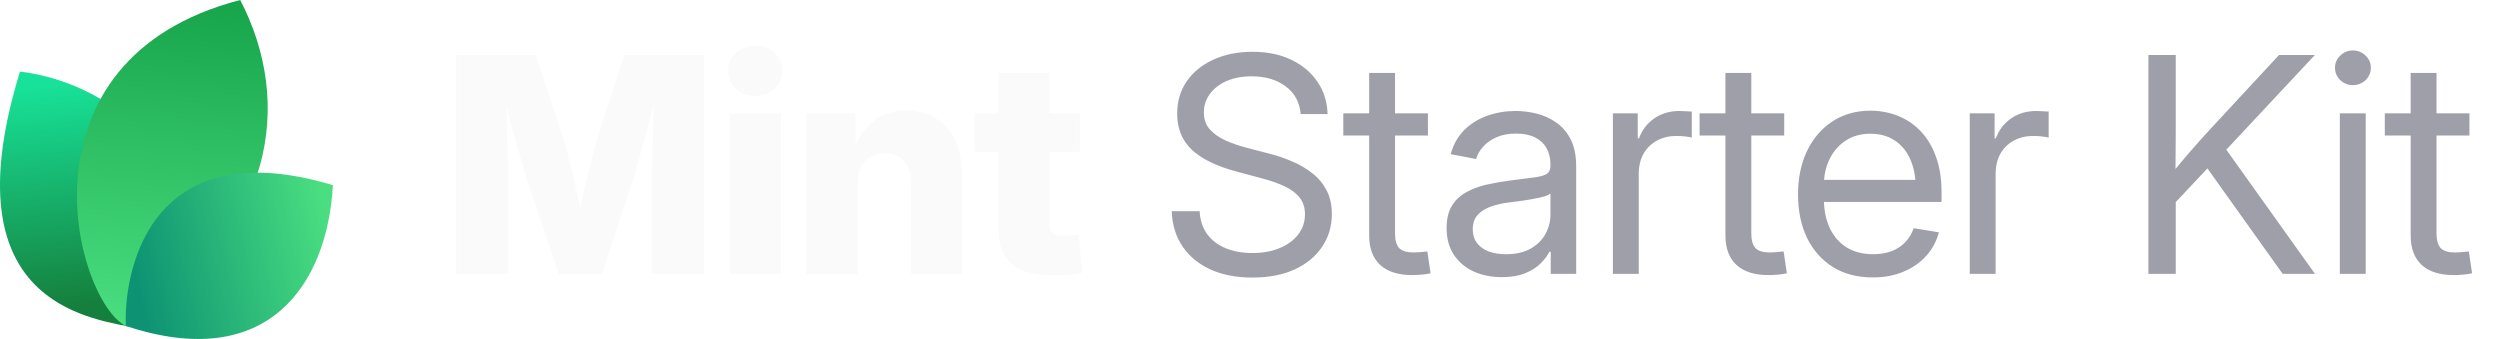
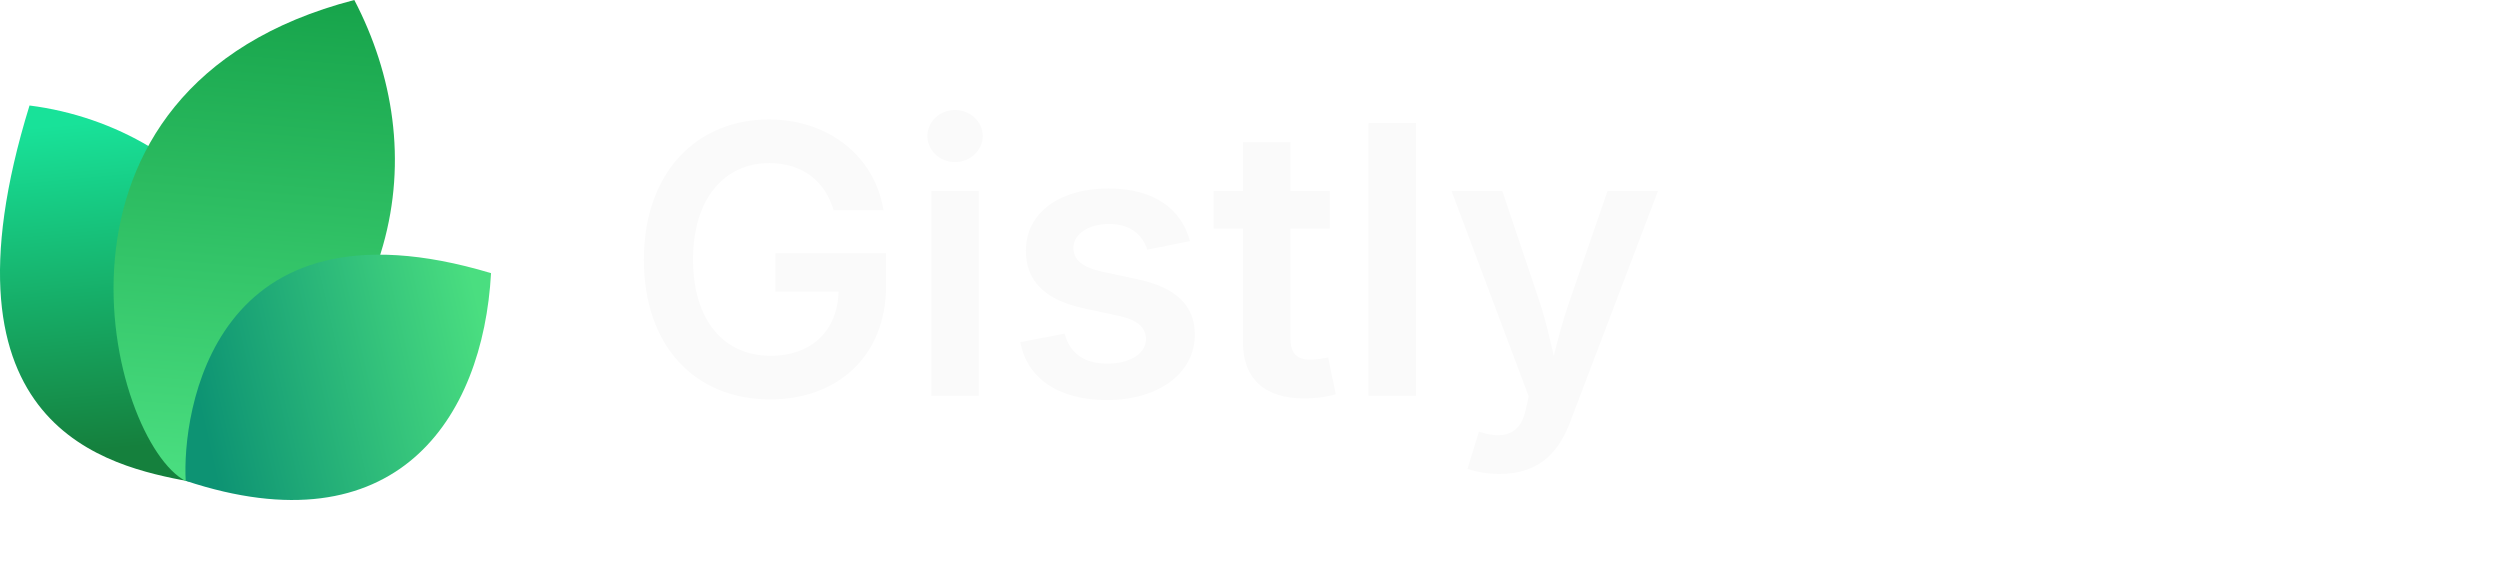
- <svg xmlns="http://www.w3.org/2000/svg" width="177" height="24" viewBox="0 0 177 24" fill="none">
-   <path d="M9.061 23.108C5.268 22.377 -3.391 20.627 1.417 5.064C9.634 6.099 16.973 14.064 9.061 23.108Z" fill="url(#paint0_linear_17557_2145)" />
-   <path d="M8.919 23.094C5.276 21.222 0.784 4.209 17.007 0C20.757 7.193 19.621 16.545 8.919 23.094Z" fill="url(#paint1_linear_17557_2145)" />
-   <path d="M8.914 23.079C8.735 19.882 10.159 9.085 23.57 13.111C23.181 20.123 18.984 26.418 8.914 23.079Z" fill="url(#paint2_linear_17557_2145)" />
-   <path d="M32.301 19.392V3.894H37.938L39.925 9.948C40.036 10.315 40.164 10.787 40.31 11.362C40.462 11.938 40.611 12.552 40.757 13.204C40.91 13.855 41.048 14.483 41.173 15.086C41.305 15.682 41.412 16.192 41.495 16.615H40.695C40.771 16.192 40.871 15.682 40.996 15.086C41.128 14.49 41.267 13.866 41.412 13.214C41.565 12.562 41.714 11.948 41.86 11.373C42.005 10.79 42.133 10.315 42.244 9.948L44.2 3.894H49.848V19.392H46.166V12.704C46.166 12.357 46.173 11.917 46.187 11.383C46.2 10.849 46.214 10.27 46.228 9.646C46.249 9.022 46.266 8.391 46.28 7.753C46.301 7.115 46.311 6.519 46.311 5.964H46.623C46.485 6.561 46.332 7.181 46.166 7.826C45.999 8.471 45.833 9.102 45.666 9.719C45.507 10.336 45.351 10.901 45.198 11.414C45.053 11.928 44.928 12.357 44.824 12.704L42.608 19.392H39.561L37.314 12.704C37.203 12.357 37.072 11.928 36.919 11.414C36.773 10.901 36.614 10.34 36.441 9.729C36.274 9.112 36.104 8.481 35.931 7.836C35.764 7.192 35.608 6.567 35.463 5.964H35.827C35.834 6.512 35.844 7.105 35.858 7.743C35.872 8.374 35.886 9.005 35.9 9.636C35.92 10.26 35.938 10.839 35.952 11.373C35.965 11.907 35.972 12.351 35.972 12.704V19.392H32.301ZM51.668 19.392V8.024H55.288V19.392H51.668ZM53.468 6.786C52.927 6.786 52.473 6.616 52.105 6.276C51.738 5.93 51.554 5.507 51.554 5.007C51.554 4.508 51.738 4.088 52.105 3.749C52.473 3.409 52.927 3.239 53.468 3.239C54.009 3.239 54.463 3.409 54.83 3.749C55.198 4.082 55.382 4.501 55.382 5.007C55.382 5.507 55.198 5.93 54.83 6.276C54.463 6.616 54.009 6.786 53.468 6.786ZM60.708 13.027V19.392H57.088V8.024H60.551L60.593 10.967H60.281C60.593 10.024 61.061 9.268 61.685 8.7C62.309 8.124 63.138 7.836 64.171 7.836C64.975 7.836 65.672 8.017 66.262 8.377C66.851 8.731 67.302 9.234 67.614 9.885C67.933 10.537 68.092 11.307 68.092 12.194V19.392H64.483V12.912C64.483 12.26 64.32 11.754 63.994 11.394C63.675 11.033 63.221 10.853 62.632 10.853C62.25 10.853 61.914 10.936 61.623 11.102C61.332 11.269 61.106 11.515 60.947 11.841C60.787 12.16 60.708 12.555 60.708 13.027ZM76.456 8.024V10.749H69.008V8.024H76.456ZM70.683 5.163H74.292V15.783C74.292 16.102 74.361 16.334 74.5 16.48C74.646 16.625 74.899 16.698 75.259 16.698C75.405 16.698 75.596 16.688 75.831 16.667C76.074 16.646 76.251 16.629 76.362 16.615L76.632 19.309C76.313 19.378 75.963 19.427 75.582 19.455C75.207 19.482 74.836 19.496 74.469 19.496C73.2 19.496 72.25 19.222 71.619 18.674C70.995 18.127 70.683 17.308 70.683 16.22V5.163Z" fill="#FAFAFA" />
-   <path d="M88.667 19.652C87.523 19.652 86.528 19.458 85.682 19.07C84.843 18.681 84.188 18.137 83.716 17.437C83.245 16.736 82.992 15.908 82.957 14.951H84.933C84.968 15.596 85.148 16.14 85.474 16.584C85.8 17.021 86.24 17.354 86.795 17.582C87.35 17.804 87.974 17.915 88.667 17.915C89.388 17.915 90.026 17.801 90.581 17.572C91.143 17.343 91.583 17.024 91.902 16.615C92.228 16.199 92.391 15.717 92.391 15.169C92.391 14.698 92.266 14.306 92.017 13.994C91.767 13.675 91.413 13.408 90.956 13.193C90.498 12.978 89.954 12.787 89.323 12.621L87.502 12.132C86.123 11.765 85.082 11.255 84.382 10.603C83.689 9.944 83.342 9.095 83.342 8.055C83.342 7.174 83.571 6.404 84.028 5.746C84.486 5.087 85.117 4.577 85.921 4.217C86.726 3.849 87.645 3.666 88.678 3.666C89.718 3.666 90.63 3.853 91.413 4.227C92.204 4.602 92.824 5.122 93.275 5.787C93.726 6.446 93.965 7.209 93.993 8.076H92.089C92.013 7.23 91.656 6.574 91.018 6.11C90.387 5.638 89.586 5.403 88.615 5.403C87.95 5.403 87.36 5.513 86.847 5.735C86.341 5.957 85.946 6.262 85.661 6.651C85.377 7.032 85.235 7.469 85.235 7.961C85.235 8.447 85.377 8.849 85.661 9.168C85.946 9.48 86.317 9.74 86.774 9.948C87.232 10.149 87.724 10.319 88.251 10.457L89.884 10.884C90.439 11.023 90.977 11.206 91.496 11.435C92.023 11.657 92.495 11.934 92.911 12.267C93.334 12.593 93.67 12.995 93.92 13.474C94.17 13.945 94.294 14.504 94.294 15.149C94.294 16.015 94.066 16.788 93.608 17.468C93.157 18.148 92.512 18.681 91.673 19.07C90.834 19.458 89.832 19.652 88.667 19.652ZM101.097 8.024V9.594H95.106V8.024H101.097ZM96.937 5.163H98.767V16.521C98.767 17 98.865 17.347 99.059 17.562C99.26 17.77 99.6 17.874 100.078 17.874C100.21 17.874 100.366 17.867 100.546 17.853C100.733 17.832 100.903 17.815 101.056 17.801L101.285 19.351C101.097 19.392 100.886 19.423 100.65 19.444C100.414 19.465 100.189 19.475 99.974 19.475C98.996 19.475 98.244 19.236 97.717 18.758C97.197 18.272 96.937 17.579 96.937 16.677V5.163ZM106.33 19.621C105.595 19.621 104.932 19.489 104.343 19.226C103.754 18.955 103.285 18.564 102.939 18.05C102.592 17.53 102.419 16.896 102.419 16.147C102.419 15.495 102.547 14.965 102.804 14.556C103.06 14.146 103.403 13.828 103.833 13.599C104.263 13.363 104.742 13.186 105.269 13.068C105.796 12.95 106.333 12.857 106.881 12.787C107.574 12.69 108.132 12.617 108.555 12.569C108.978 12.52 109.287 12.441 109.481 12.33C109.675 12.212 109.772 12.014 109.772 11.737V11.654C109.772 11.203 109.679 10.815 109.492 10.489C109.311 10.163 109.041 9.91 108.68 9.729C108.32 9.549 107.872 9.459 107.338 9.459C106.805 9.459 106.34 9.546 105.945 9.719C105.556 9.892 105.241 10.118 104.998 10.395C104.755 10.665 104.593 10.953 104.509 11.258L102.71 10.915C102.897 10.222 103.22 9.65 103.677 9.199C104.135 8.748 104.679 8.412 105.31 8.19C105.941 7.968 106.607 7.857 107.307 7.857C107.8 7.857 108.295 7.92 108.795 8.044C109.301 8.169 109.765 8.381 110.188 8.679C110.611 8.97 110.951 9.369 111.208 9.875C111.464 10.374 111.593 11.005 111.593 11.768V19.392H109.793V17.822H109.7C109.568 18.085 109.363 18.359 109.086 18.643C108.809 18.921 108.444 19.153 107.994 19.34C107.543 19.527 106.988 19.621 106.33 19.621ZM106.621 17.998C107.321 17.998 107.904 17.867 108.368 17.603C108.84 17.333 109.19 16.986 109.419 16.563C109.654 16.133 109.772 15.682 109.772 15.211V13.692C109.703 13.769 109.554 13.841 109.325 13.911C109.096 13.973 108.829 14.032 108.524 14.088C108.226 14.143 107.921 14.192 107.609 14.233C107.304 14.275 107.033 14.309 106.798 14.337C106.354 14.393 105.938 14.49 105.549 14.628C105.168 14.76 104.86 14.954 104.624 15.211C104.388 15.467 104.27 15.811 104.27 16.241C104.27 16.615 104.367 16.934 104.561 17.198C104.762 17.461 105.04 17.662 105.393 17.801C105.747 17.933 106.156 17.998 106.621 17.998ZM114.193 19.392V8.024H115.951V9.792H116.045C116.253 9.209 116.61 8.741 117.116 8.388C117.622 8.034 118.219 7.857 118.905 7.857C119.058 7.857 119.217 7.864 119.384 7.878C119.55 7.885 119.682 7.892 119.779 7.899V9.74C119.716 9.719 119.578 9.695 119.363 9.667C119.155 9.639 118.922 9.625 118.666 9.625C118.174 9.625 117.726 9.733 117.324 9.948C116.922 10.163 116.603 10.471 116.367 10.874C116.138 11.276 116.024 11.758 116.024 12.319V19.392H114.193ZM126.322 8.024V9.594H120.33V8.024H126.322ZM122.161 5.163H123.992V16.521C123.992 17 124.089 17.347 124.283 17.562C124.484 17.77 124.824 17.874 125.302 17.874C125.434 17.874 125.59 17.867 125.77 17.853C125.958 17.832 126.127 17.815 126.28 17.801L126.509 19.351C126.322 19.392 126.11 19.423 125.874 19.444C125.639 19.465 125.413 19.475 125.198 19.475C124.221 19.475 123.468 19.236 122.941 18.758C122.421 18.272 122.161 17.579 122.161 16.677V5.163ZM132.604 19.642C131.502 19.642 130.555 19.396 129.765 18.903C128.974 18.404 128.364 17.714 127.934 16.834C127.511 15.946 127.3 14.927 127.3 13.775C127.3 12.611 127.511 11.584 127.934 10.697C128.364 9.802 128.964 9.102 129.734 8.596C130.51 8.089 131.408 7.836 132.428 7.836C133.1 7.836 133.738 7.954 134.341 8.19C134.952 8.426 135.489 8.783 135.954 9.261C136.425 9.74 136.793 10.343 137.056 11.071C137.327 11.792 137.462 12.645 137.462 13.63V14.296H128.433V12.735H136.463L135.631 13.297C135.631 12.541 135.506 11.876 135.257 11.3C135.007 10.725 134.643 10.277 134.165 9.958C133.686 9.632 133.107 9.469 132.428 9.469C131.748 9.469 131.162 9.632 130.67 9.958C130.177 10.284 129.796 10.725 129.526 11.279C129.262 11.827 129.13 12.441 129.13 13.12V14.046C129.13 14.864 129.273 15.572 129.557 16.168C129.841 16.757 130.243 17.211 130.763 17.53C131.283 17.842 131.901 17.998 132.615 17.998C133.093 17.998 133.523 17.929 133.905 17.79C134.293 17.645 134.619 17.433 134.882 17.156C135.153 16.879 135.354 16.546 135.486 16.157L137.275 16.449C137.108 17.08 136.81 17.634 136.38 18.113C135.95 18.591 135.413 18.966 134.768 19.236C134.123 19.507 133.402 19.642 132.604 19.642ZM139.459 19.392V8.024H141.217V9.792H141.311C141.519 9.209 141.876 8.741 142.382 8.388C142.888 8.034 143.485 7.857 144.171 7.857C144.324 7.857 144.483 7.864 144.649 7.878C144.816 7.885 144.948 7.892 145.045 7.899V9.74C144.982 9.719 144.844 9.695 144.629 9.667C144.421 9.639 144.188 9.625 143.932 9.625C143.439 9.625 142.992 9.733 142.59 9.948C142.188 10.163 141.869 10.471 141.633 10.874C141.404 11.276 141.29 11.758 141.29 12.319V19.392H139.459ZM153.429 14.961V12.715C153.783 12.257 154.136 11.82 154.49 11.404C154.844 10.981 155.204 10.565 155.572 10.156C155.939 9.74 156.314 9.327 156.695 8.918L161.355 3.894H163.893L157.277 10.967H157.184L153.429 14.961ZM152.108 19.392V3.894H154.043V9.241L154.022 12.559L154.043 13.505V19.392H152.108ZM161.615 19.392L155.967 11.477L157.173 9.969L163.903 19.392H161.615ZM165.661 19.392V8.024H167.492V19.392H165.661ZM166.587 6.027C166.24 6.027 165.942 5.909 165.692 5.673C165.443 5.43 165.318 5.139 165.318 4.799C165.318 4.459 165.443 4.172 165.692 3.936C165.942 3.693 166.24 3.572 166.587 3.572C166.934 3.572 167.232 3.693 167.482 3.936C167.731 4.172 167.856 4.459 167.856 4.799C167.856 5.139 167.731 5.43 167.482 5.673C167.232 5.909 166.934 6.027 166.587 6.027ZM174.836 8.024V9.594H168.844V8.024H174.836ZM170.675 5.163H172.506V16.521C172.506 17 172.603 17.347 172.797 17.562C172.998 17.77 173.338 17.874 173.816 17.874C173.948 17.874 174.104 17.867 174.284 17.853C174.472 17.832 174.641 17.815 174.794 17.801L175.023 19.351C174.836 19.392 174.624 19.423 174.388 19.444C174.153 19.465 173.927 19.475 173.712 19.475C172.735 19.475 171.982 19.236 171.455 18.758C170.935 18.272 170.675 17.579 170.675 16.677V5.163Z" fill="#9F9FA9" />
+ <svg xmlns="http://www.w3.org/2000/svg" width="120" height="28" viewBox="0 0 120 28" fill="none">
+   <path d="M9.061 23.108C5.268 22.377 -3.391 20.627 1.417 5.064C9.634 6.099 16.973 14.064 9.061 23.108Z" fill="url(#paint0_linear_dark)" />
+   <path d="M8.919 23.094C5.276 21.222 0.784 4.209 17.007 0C20.757 7.193 19.621 16.545 8.919 23.094Z" fill="url(#paint1_linear_dark)" />
+   <path d="M8.914 23.079C8.735 19.882 10.159 9.085 23.57 13.111C23.181 20.123 18.984 26.418 8.914 23.079Z" fill="url(#paint2_linear_dark)" />
+   <text x="30" y="19" font-family="system-ui, -apple-system, sans-serif" font-size="18" font-weight="600" fill="#FAFAFA">Gistly</text>
  <defs>
-     <linearGradient id="paint0_linear_17557_2145" x1="3.776" y1="5.916" x2="5.232" y2="21.559" gradientUnits="userSpaceOnUse">
+     <linearGradient id="paint0_linear_dark" x1="3.776" y1="5.916" x2="5.232" y2="21.559" gradientUnits="userSpaceOnUse">
      <stop stop-color="#18E299" />
      <stop offset="1" stop-color="#15803D" />
    </linearGradient>
-     <linearGradient id="paint1_linear_17557_2145" x1="12.171" y1="-0.718" x2="10.19" y2="22.983" gradientUnits="userSpaceOnUse">
+     <linearGradient id="paint1_linear_dark" x1="12.171" y1="-0.718" x2="10.19" y2="22.983" gradientUnits="userSpaceOnUse">
      <stop stop-color="#16A34A" />
      <stop offset="1" stop-color="#4ADE80" />
    </linearGradient>
-     <linearGradient id="paint2_linear_17557_2145" x1="23.133" y1="15.353" x2="9.338" y2="18.52" gradientUnits="userSpaceOnUse">
+     <linearGradient id="paint2_linear_dark" x1="23.133" y1="15.353" x2="9.338" y2="18.52" gradientUnits="userSpaceOnUse">
      <stop stop-color="#4ADE80" />
      <stop offset="1" stop-color="#0D9373" />
    </linearGradient>
  </defs>
</svg>
